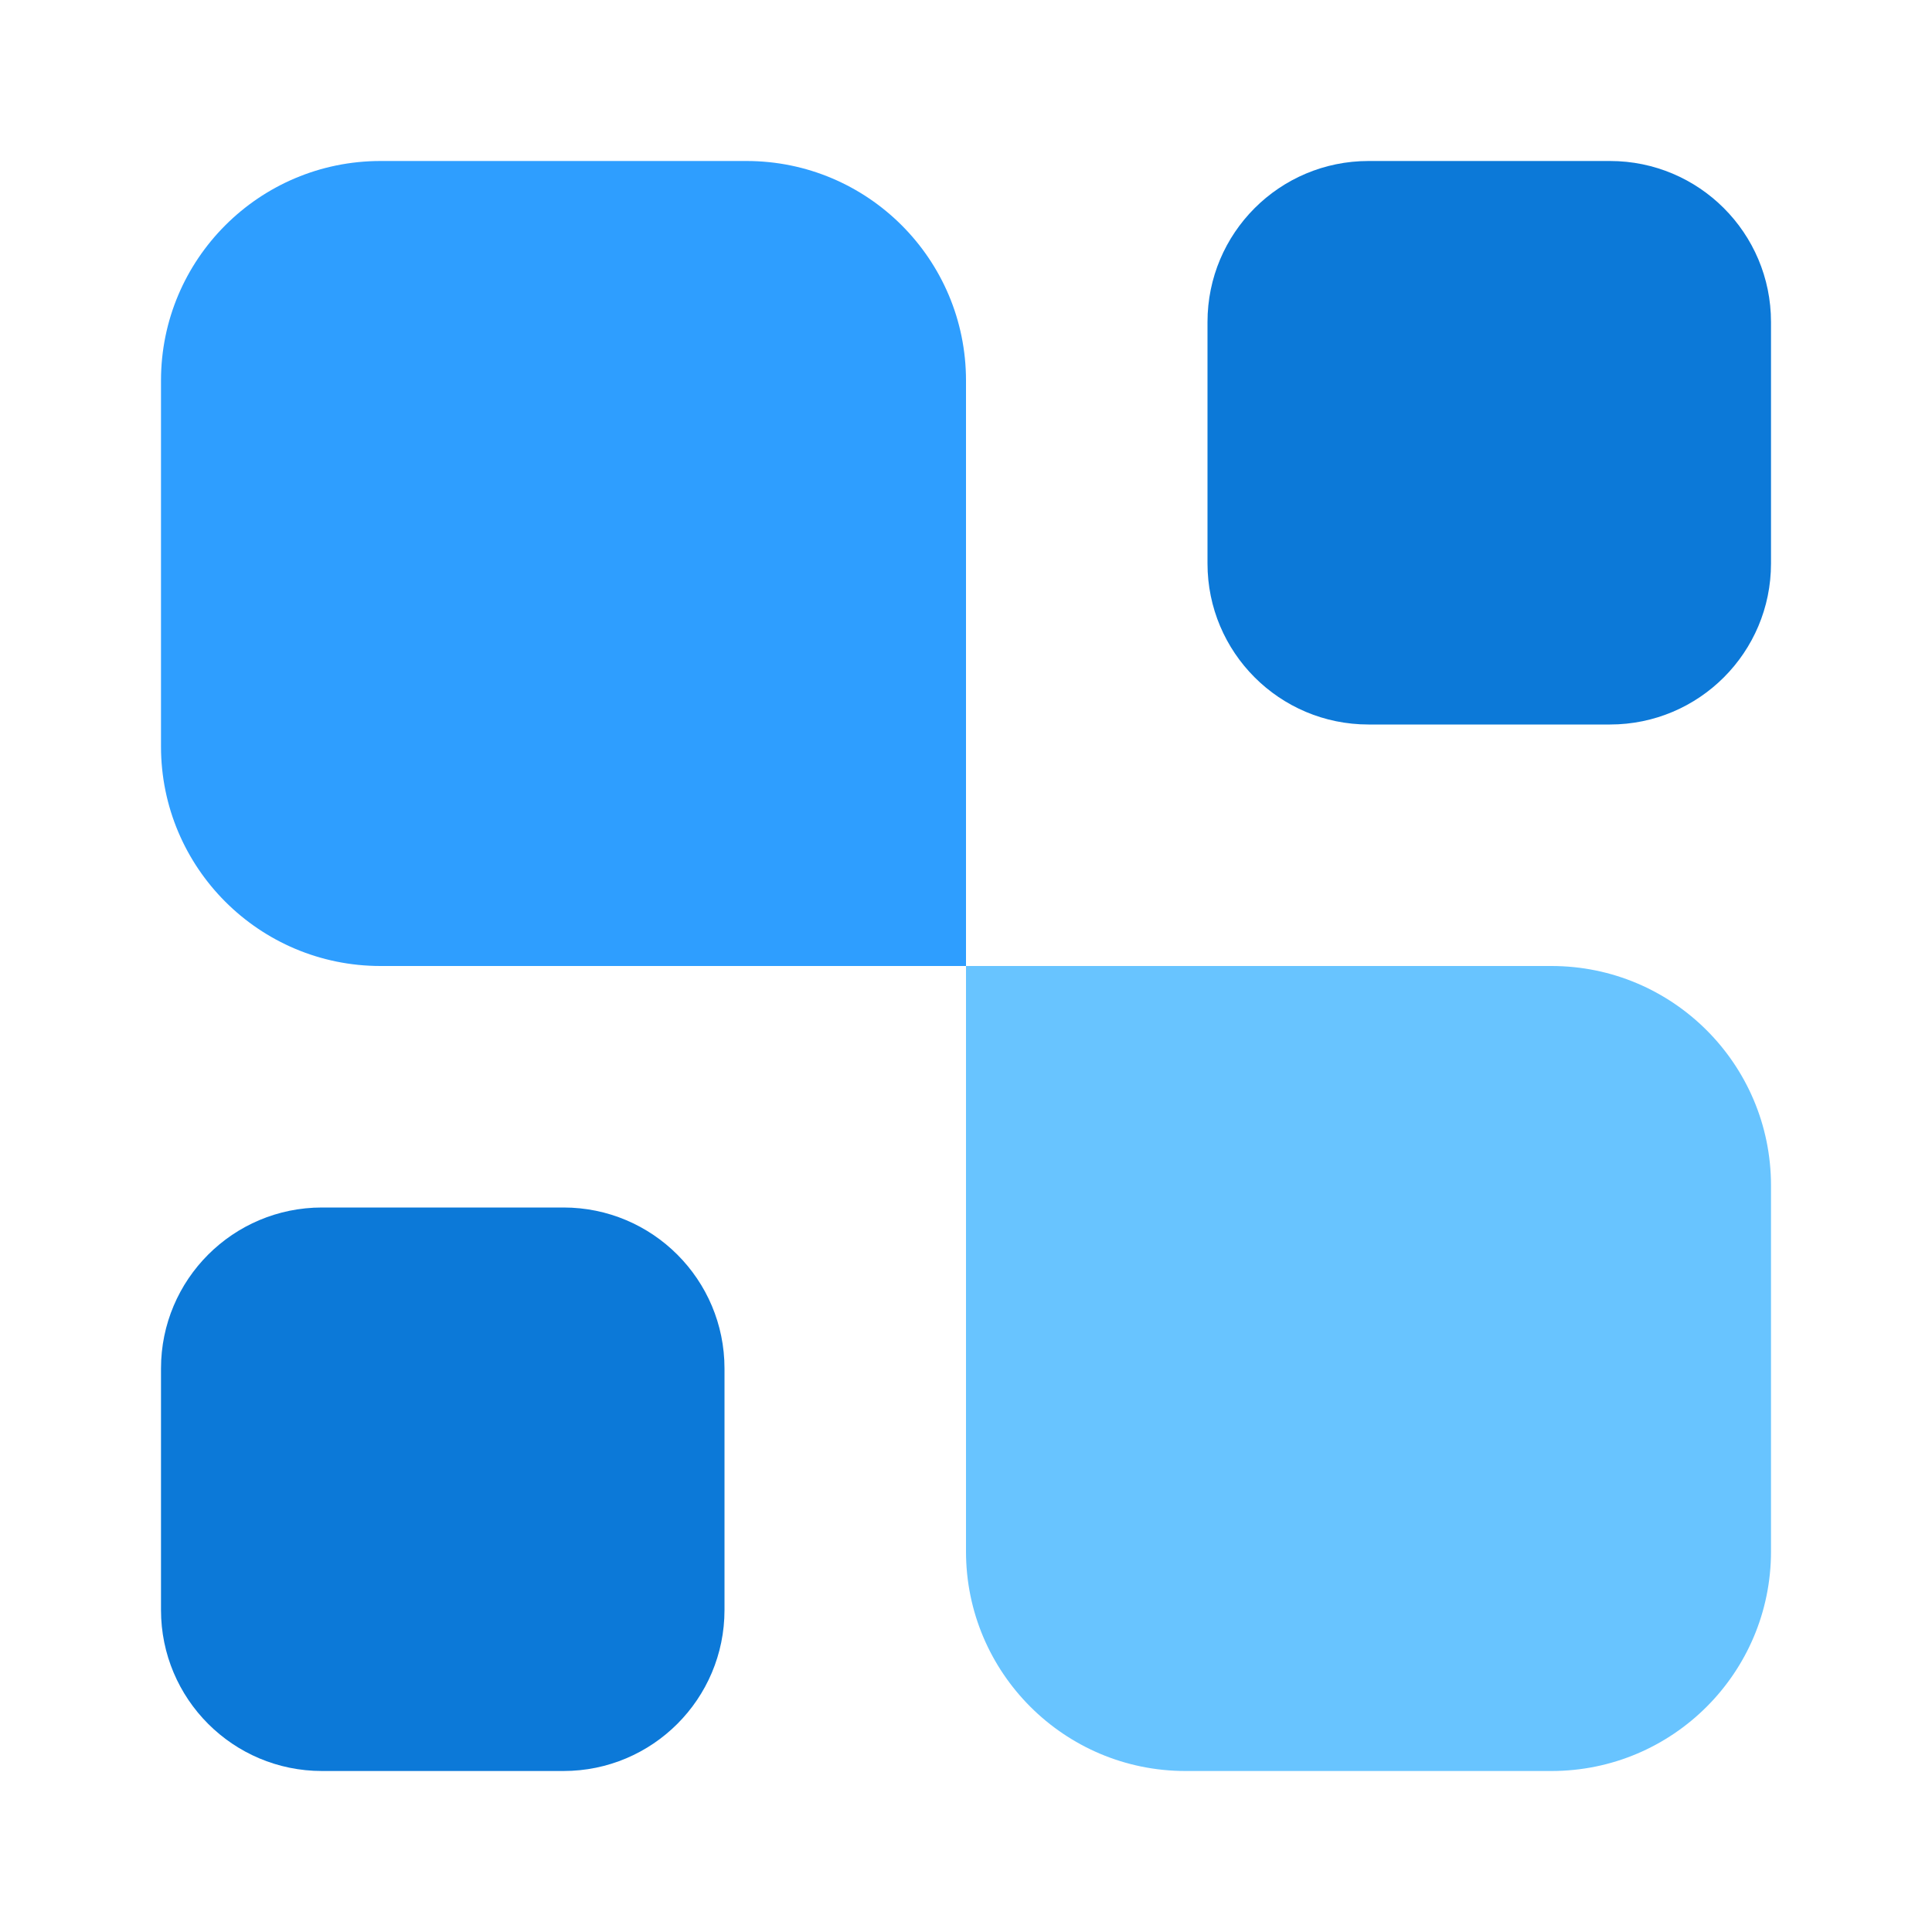
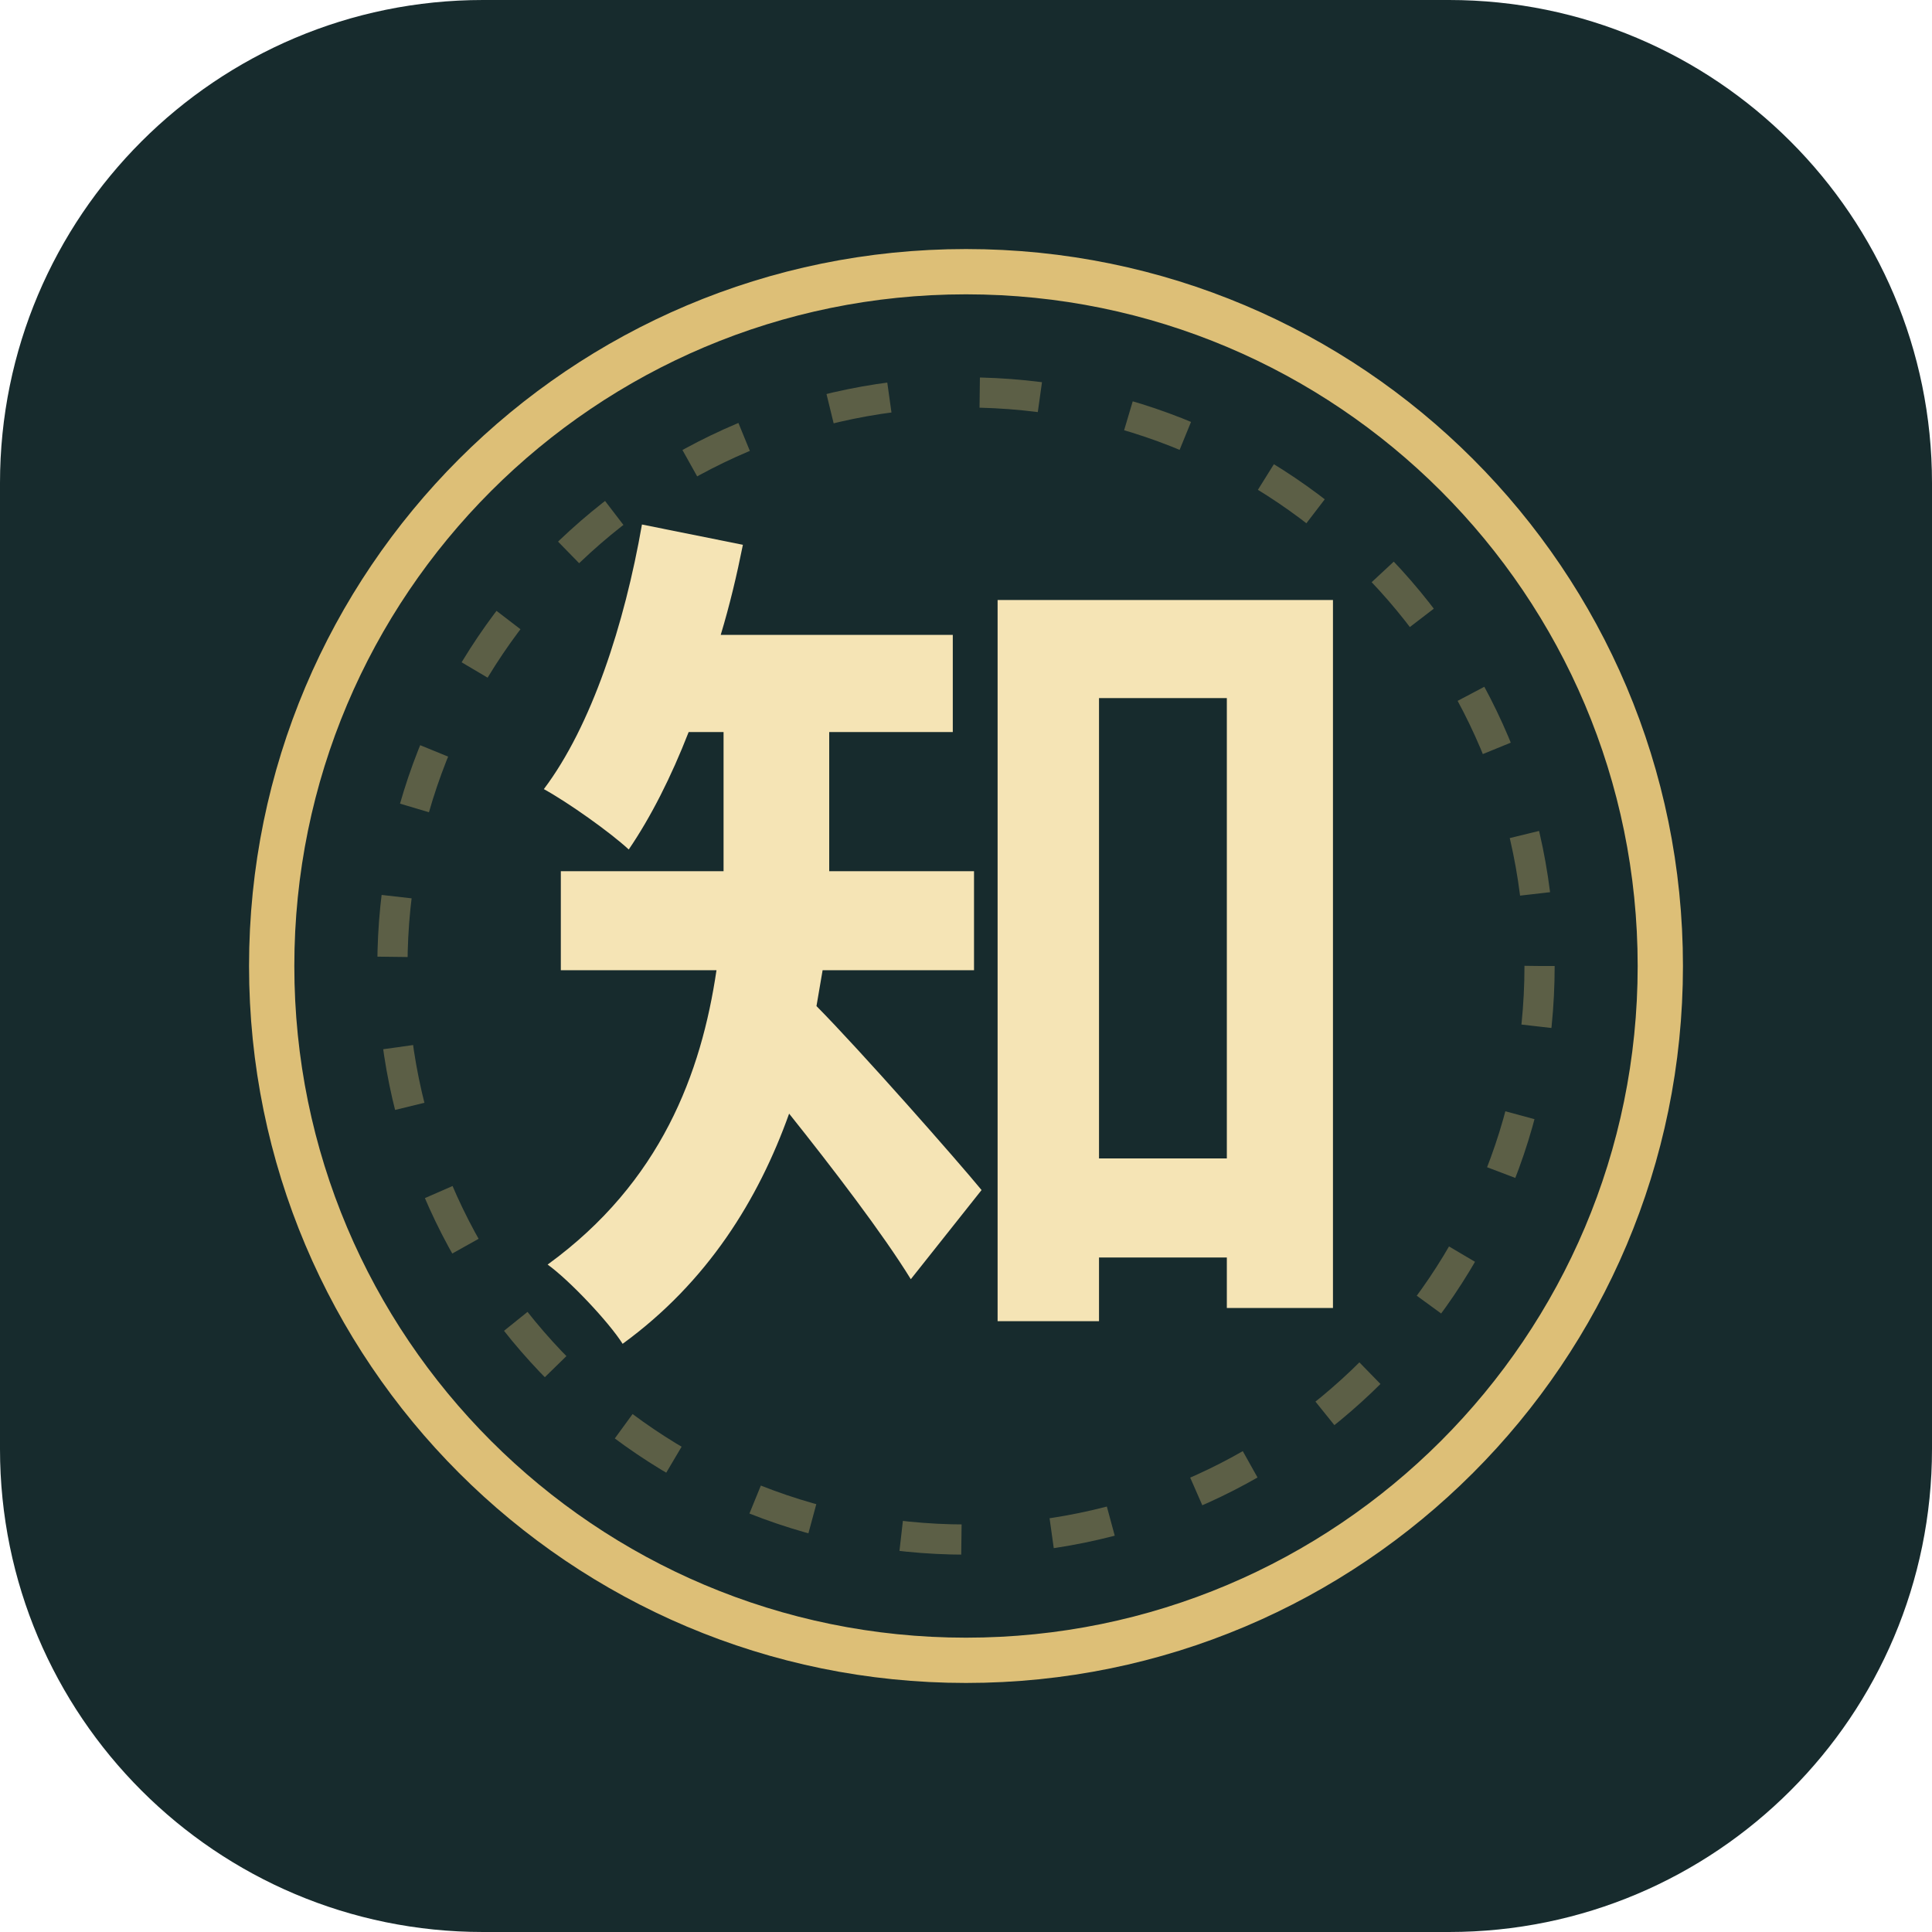
- <svg xmlns="http://www.w3.org/2000/svg" width="24" height="24" viewBox="0 0 24 24" fill="none">
-   <path d="M22 19.273C22 20.779 20.779 22 19.273 22H14.727C13.221 22 12 20.779 12 19.273V12H19.273C20.779 12 22 13.221 22 14.727V19.273Z" fill="#68C4FF" />
-   <path d="M20 2C21.105 2 22 2.895 22 4V7C22 8.105 21.105 9 20 9H17C15.895 9 15 8.105 15 7V4C15 2.895 15.895 2 17 2H20Z" fill="#0C79D8" />
-   <path d="M7 15C8.105 15 9 15.895 9 17V20C9 21.105 8.105 22 7 22H4C2.895 22 2 21.105 2 20V17C2 15.895 2.895 15 4 15H7Z" fill="#0C79D8" />
-   <path d="M12 12H4.727C3.221 12 2 10.779 2 9.273V4.727C2 3.221 3.221 2 4.727 2H9.273C10.779 2 12 3.221 12 4.727V12Z" fill="#2E9EFF" />
+ <svg xmlns="http://www.w3.org/2000/svg" width="64" height="64" viewBox="0 0 64 64" fill="none">
+   <rect width="64" height="64" rx="16" fill="#172B2D" />
+   <circle cx="32" cy="32" r="23" stroke="#DDBF77" stroke-width="1.5" />
+   <circle cx="32" cy="32" r="19" stroke="#DDBF77" stroke-opacity="0.35" stroke-dasharray="2 3" />
+   <text x="32" y="42" fill="#F5E4B5" font-family="Songti SC, STSong, serif" font-size="29" font-weight="700" text-anchor="middle">知</text>
</svg>
